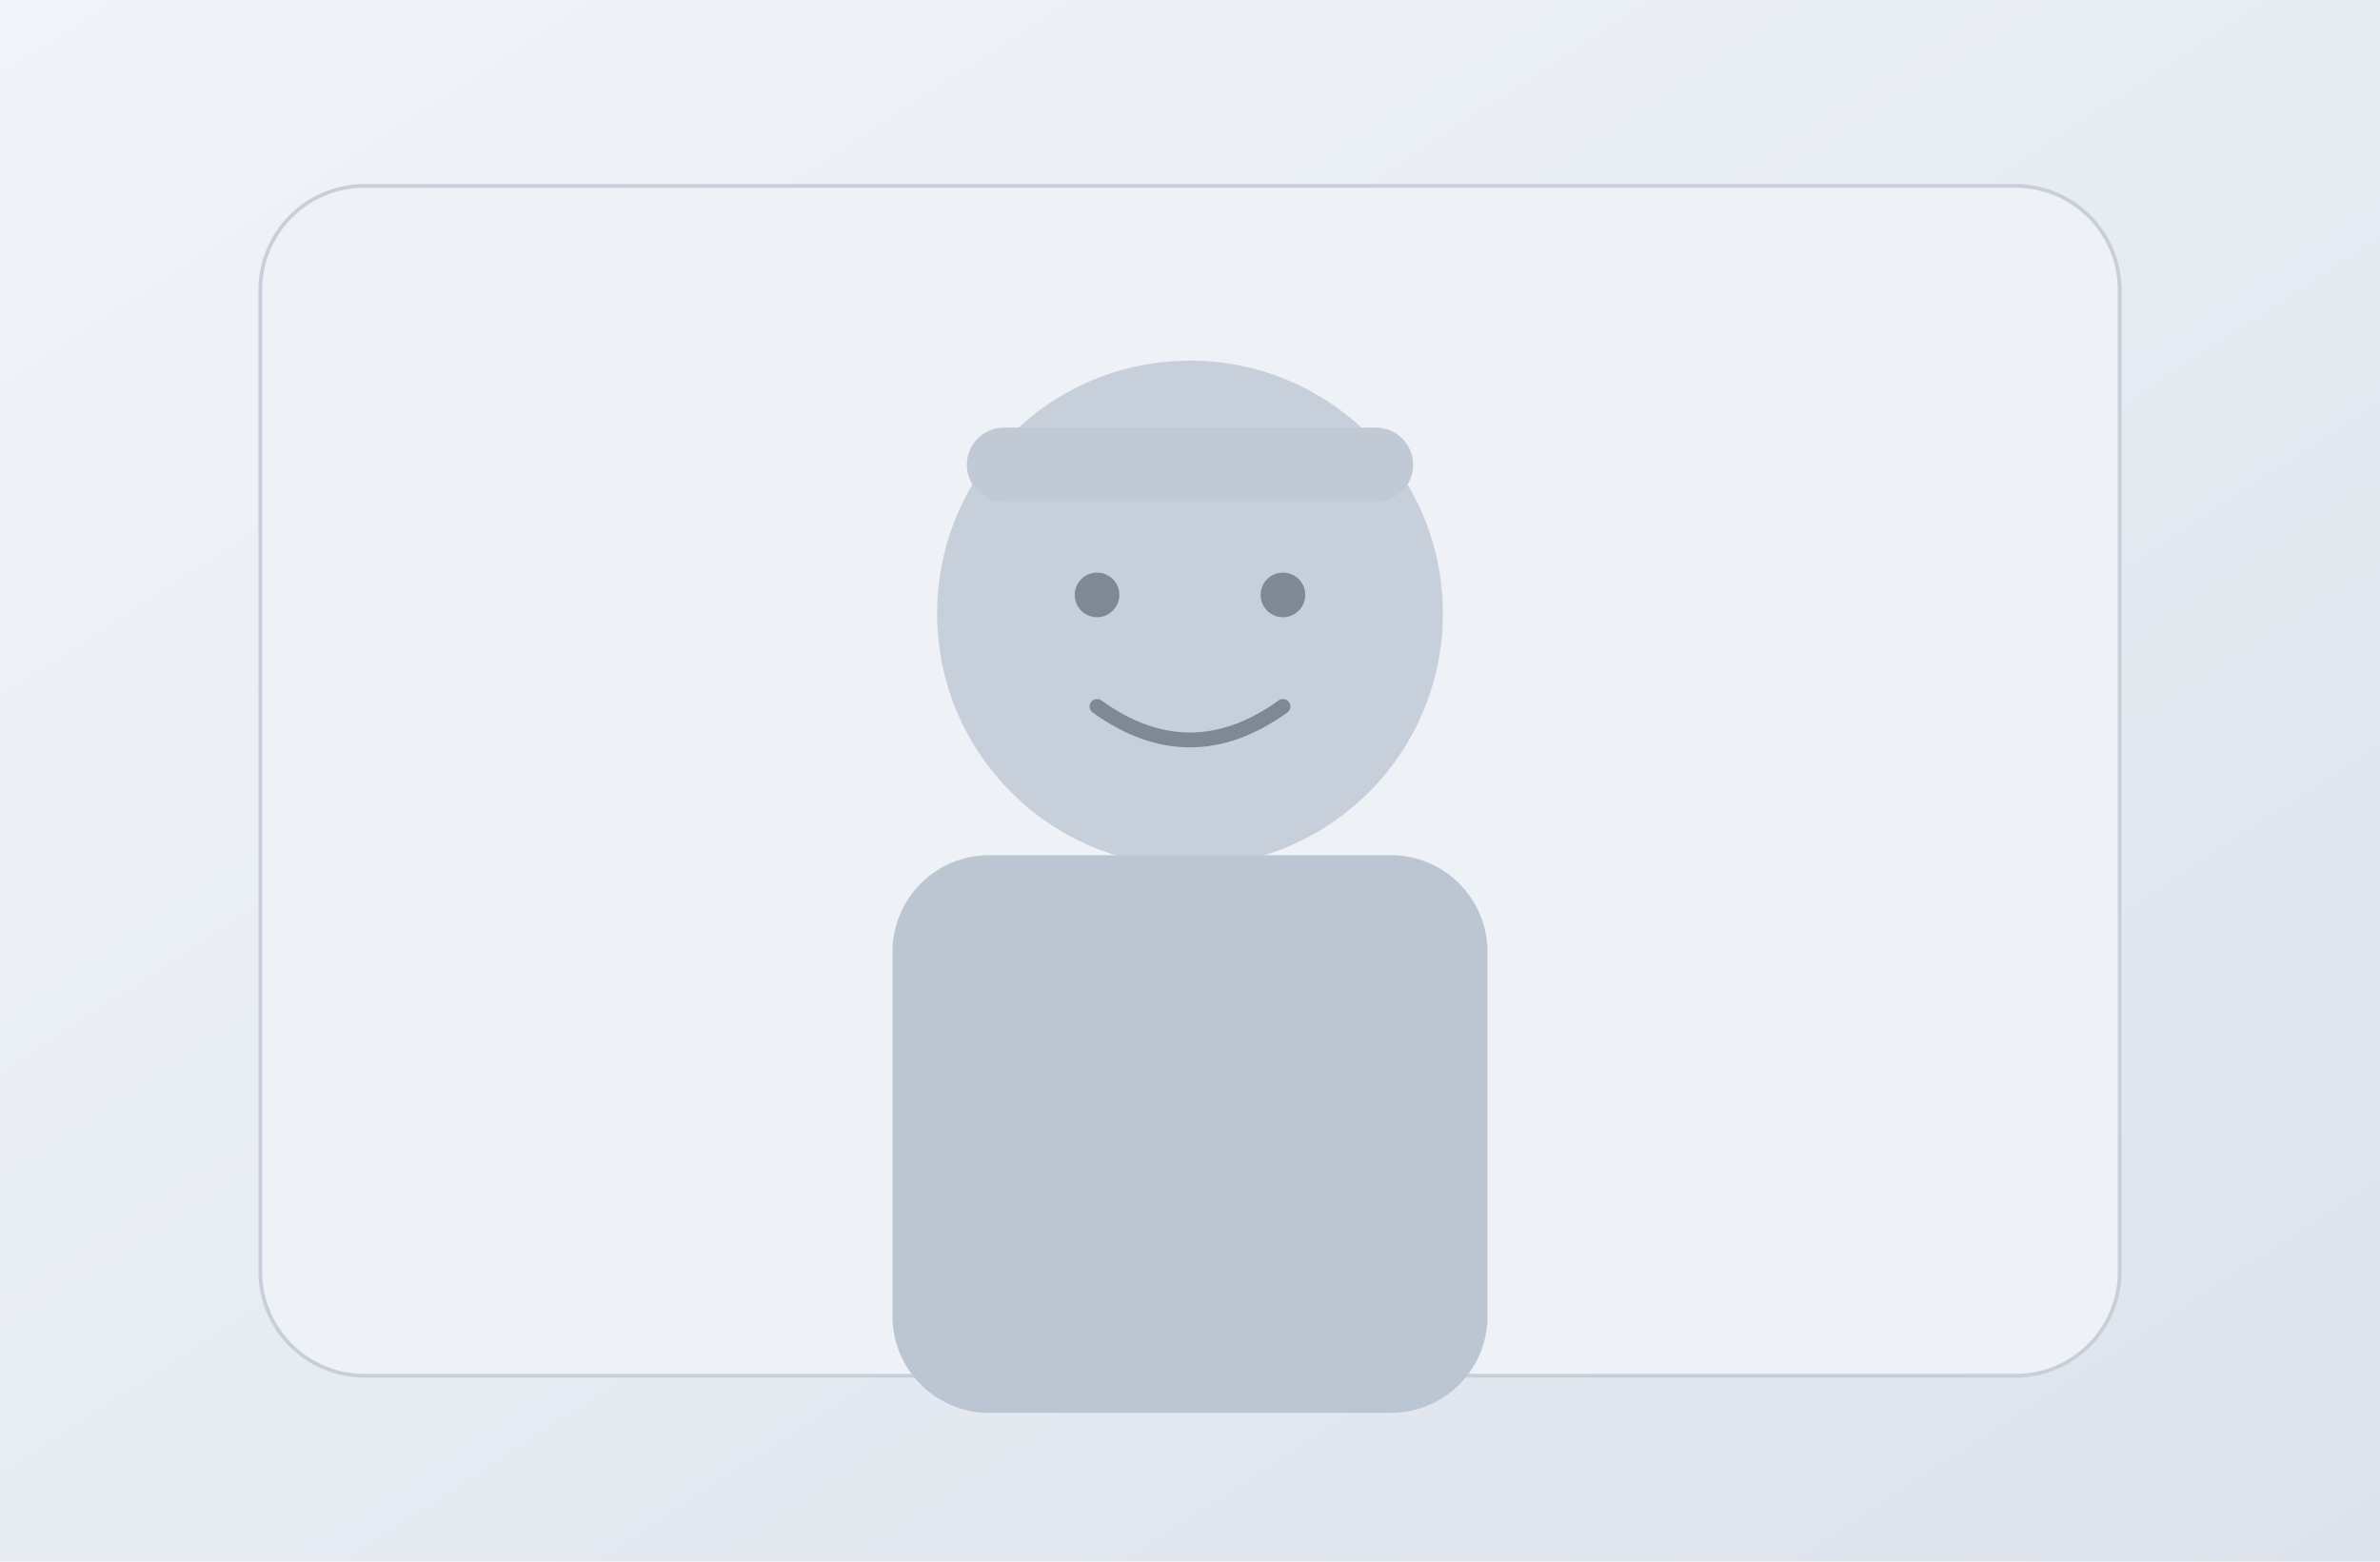
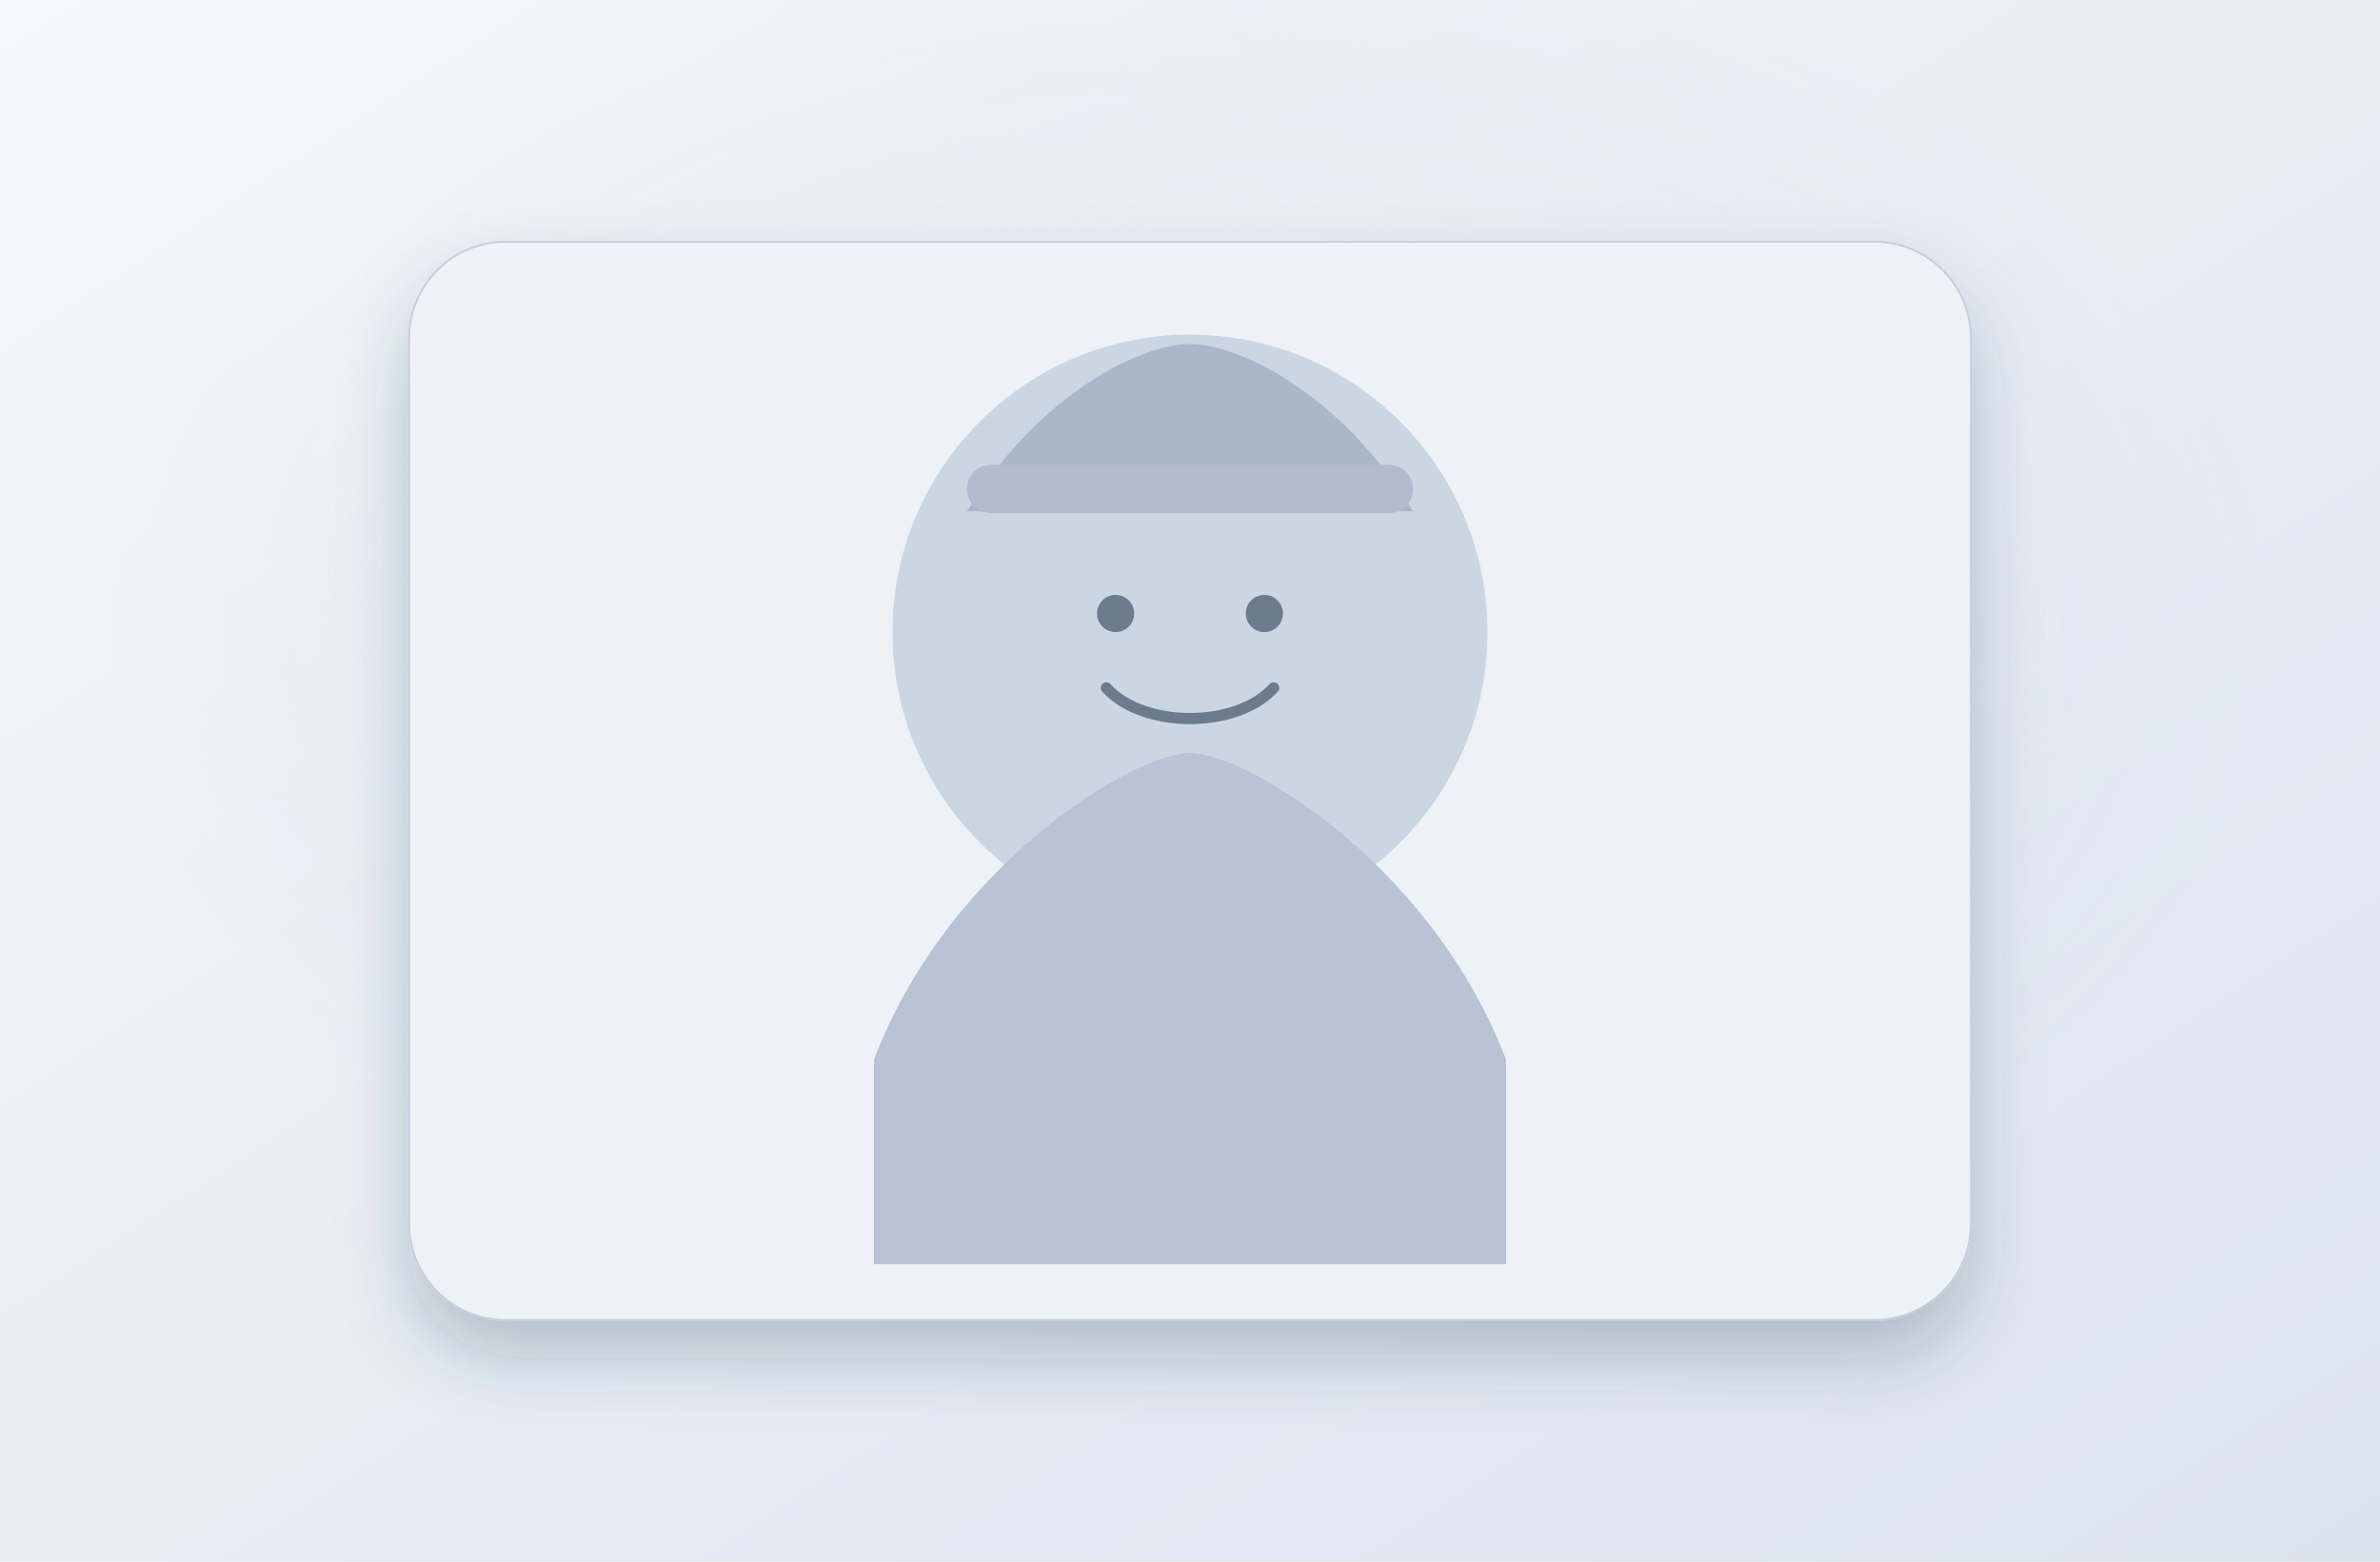
- <svg xmlns="http://www.w3.org/2000/svg" width="640" height="420" viewBox="0 0 640 420" role="img" aria-label="After portrait sample">
+ <svg xmlns="http://www.w3.org/2000/svg" width="1280" height="840" viewBox="0 0 1280 840" role="img" aria-label="After portrait sample">
  <defs>
    <linearGradient id="bg" x1="0" y1="0" x2="1" y2="1">
-       <stop offset="0%" stop-color="#f1f4f9" />
-       <stop offset="100%" stop-color="#dde3ec" />
+       <stop offset="0%" stop-color="#f6f8fb" />
+       <stop offset="100%" stop-color="#dbe3ee" />
    </linearGradient>
+     <radialGradient id="spot" cx="50%" cy="40%" r="45%">
+       <stop offset="0%" stop-color="#ffffff" stop-opacity="0.9" />
+       <stop offset="100%" stop-color="#cfd8e5" stop-opacity="0" />
+     </radialGradient>
+     <filter id="shadow" x="-20%" y="-20%" width="140%" height="140%">
+       <feDropShadow dx="0" dy="20" stdDeviation="18" flood-color="#2b3b52" flood-opacity="0.25" />
+     </filter>
  </defs>
-   <rect width="640" height="420" fill="url(#bg)" />
-   <rect x="70" y="50" width="500" height="320" rx="28" fill="#eef1f6" stroke="#c7cfda" />
-   <circle cx="320" cy="165" r="68" fill="#c7cfda" />
-   <rect x="240" y="230" width="160" height="150" rx="26" fill="#bcc6d3" />
-   <circle cx="295" cy="160" r="6" fill="#7f8894" />
-   <circle cx="345" cy="160" r="6" fill="#7f8894" />
-   <path d="M295 190 Q320 208 345 190" stroke="#7f8894" stroke-width="4" fill="none" stroke-linecap="round" />
-   <rect x="260" y="115" width="120" height="20" rx="10" fill="#c1c9d5" />
+   <rect width="1280" height="840" fill="url(#bg)" />
+   <rect width="1280" height="840" fill="url(#spot)" />
+   <g filter="url(#shadow)">
+     <rect x="220" y="130" width="840" height="580" rx="52" fill="#eef2f7" stroke="#c3cedd" />
+   </g>
+   <circle cx="640" cy="340" r="160" fill="#cbd6e3" />
+   <path d="M470 570c40-105 140-165 170-165s130 60 170 165v110H470z" fill="#b8c4d5" />
+   <path d="M520 275c40-65 95-90 120-90s80 25 120 90" fill="#aab7ca" />
+   <circle cx="600" cy="330" r="10" fill="#6d7b8f" />
+   <circle cx="680" cy="330" r="10" fill="#6d7b8f" />
+   <path d="M595 370c20 22 70 22 90 0" stroke="#6d7b8f" stroke-width="6" fill="none" stroke-linecap="round" />
+   <rect x="520" y="250" width="240" height="26" rx="13" fill="#b1bdcf" />
</svg>
